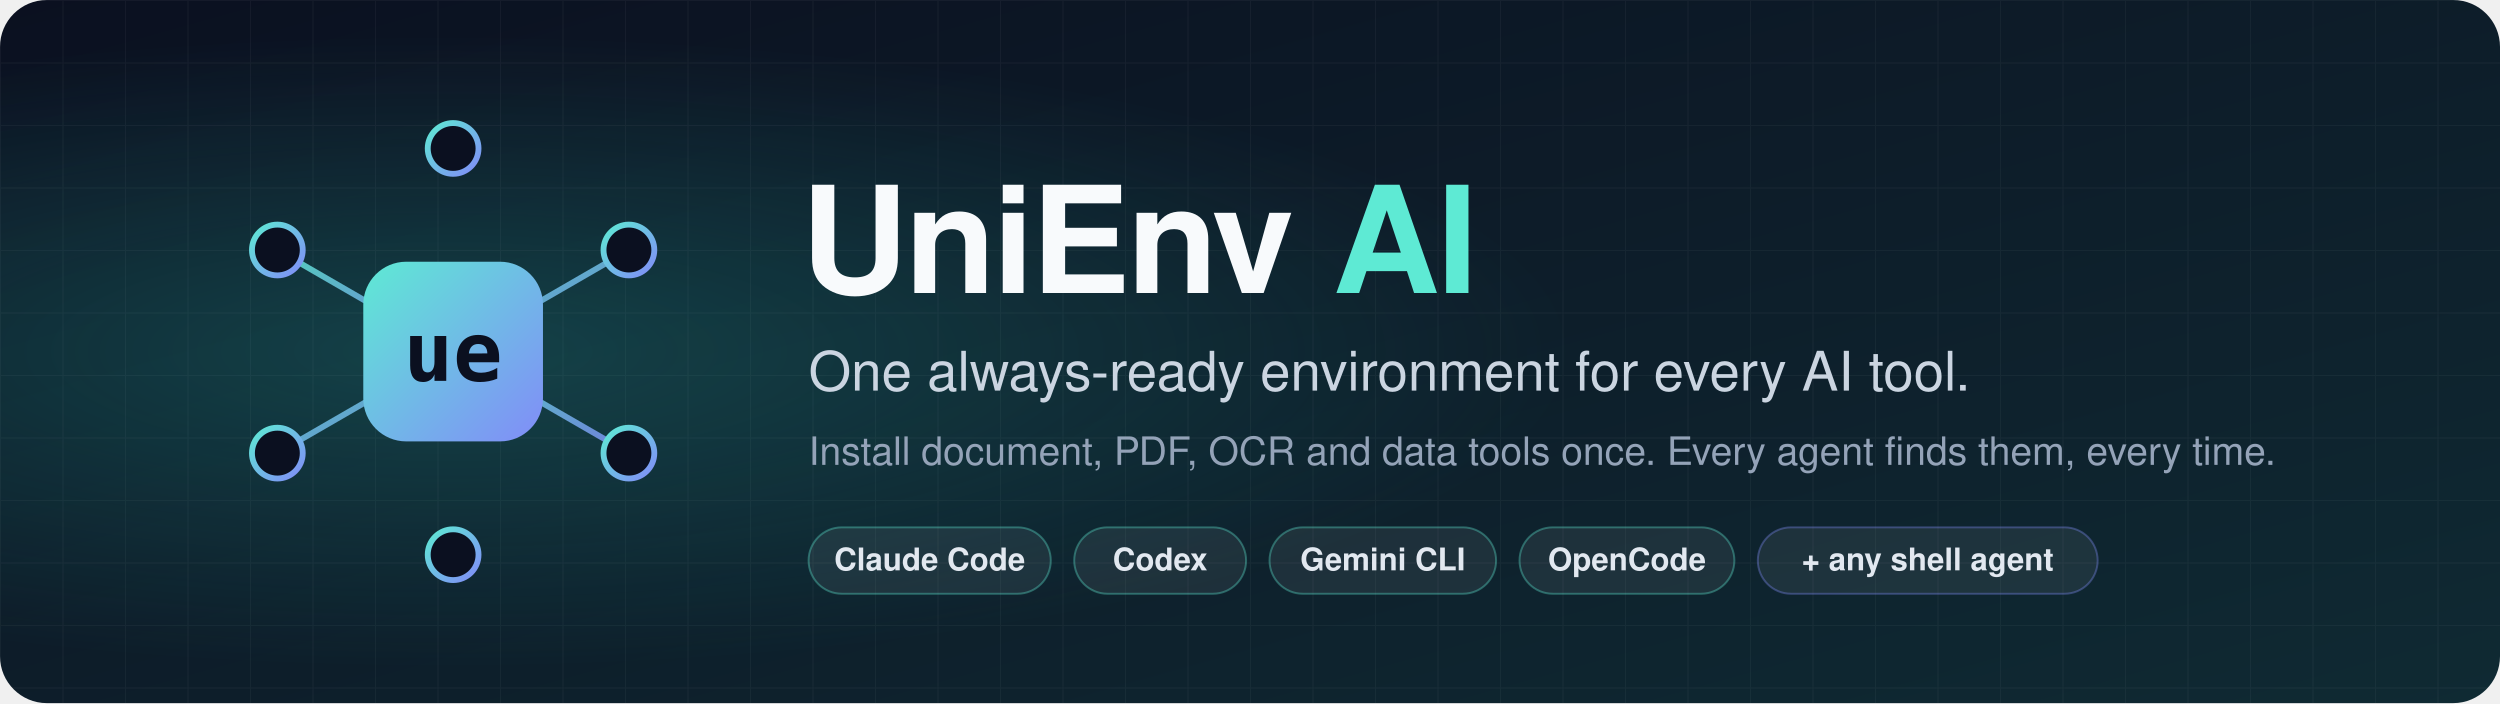
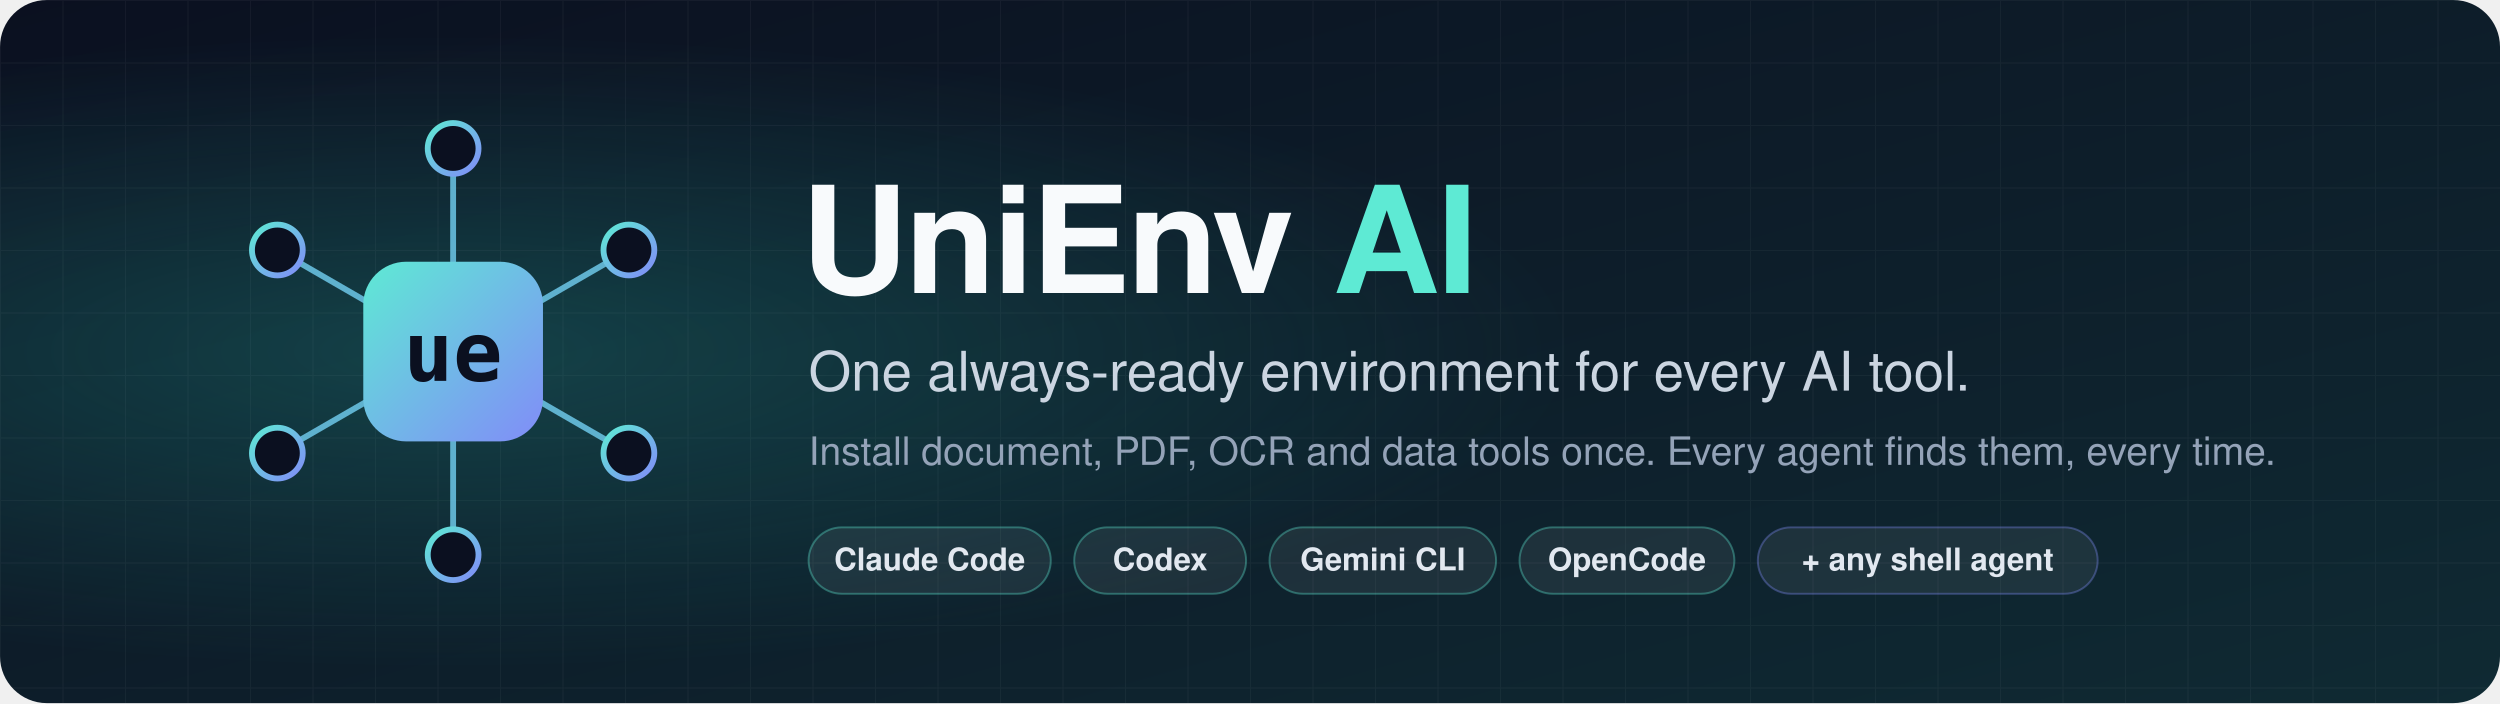
<svg xmlns="http://www.w3.org/2000/svg" width="1280" height="360" viewBox="0 0 1280 360" role="img" aria-labelledby="t d">
  <defs>
    <linearGradient id="bg" x1="0" y1="0" x2="1" y2="1">
      <stop offset="0" stop-color="#0b1020" />
      <stop offset="1" stop-color="#0f2a33" />
    </linearGradient>
    <linearGradient id="mark" x1="0" y1="0" x2="1" y2="1">
      <stop offset="0" stop-color="#5eead4" />
      <stop offset="1" stop-color="#818cf8" />
    </linearGradient>
    <radialGradient id="glow" cx="0.18" cy="0.5" r="0.45">
      <stop offset="0" stop-color="#2dd4bf" stop-opacity="0.22" />
      <stop offset="1" stop-color="#2dd4bf" stop-opacity="0" />
    </radialGradient>
    <pattern id="grid" width="32" height="32" patternUnits="userSpaceOnUse">
      <path d="M32 0H0V32" fill="none" stroke="#ffffff" stroke-opacity="0.04" />
    </pattern>
  </defs>
  <rect width="1280" height="360" rx="24" fill="url(#bg)" />
  <rect width="1280" height="360" rx="24" fill="url(#grid)" />
  <rect width="1280" height="360" rx="24" fill="url(#glow)" />
  <g transform="translate(232 180)">
-     <g stroke="url(#mark)" stroke-width="3" stroke-linecap="round" opacity="0.85">
+     <g stroke="#6cc7e8" stroke-width="3" stroke-linecap="round" opacity="0.85">
      <line x1="0" y1="0" x2="0" y2="-104" />
      <line x1="0" y1="0" x2="90" y2="-52" />
      <line x1="0" y1="0" x2="90" y2="52" />
      <line x1="0" y1="0" x2="0" y2="104" />
      <line x1="0" y1="0" x2="-90" y2="52" />
      <line x1="0" y1="0" x2="-90" y2="-52" />
    </g>
    <g fill="#0b1020" stroke="url(#mark)" stroke-width="3">
      <circle cx="0" cy="-104" r="13" />
      <circle cx="90" cy="-52" r="13" />
      <circle cx="90" cy="52" r="13" />
      <circle cx="0" cy="104" r="13" />
      <circle cx="-90" cy="52" r="13" />
      <circle cx="-90" cy="-52" r="13" />
    </g>
    <rect x="-46" y="-46" width="92" height="92" rx="22" fill="url(#mark)" />
    <text x="0" y="15" text-anchor="middle" font-family="SFMono-Regular, Menlo, Consolas, monospace" font-size="42" font-weight="700" fill="#0b1020">ue</text>
  </g>
  <g font-family="-apple-system, BlinkMacSystemFont, 'Segoe UI', Helvetica, Arial, sans-serif">
    <text x="410" y="150" font-size="76" font-weight="800" fill="#f8fafc" letter-spacing="-1.5">UniEnv <tspan fill="#5eead4">AI</tspan>
    </text>
    <text x="414" y="200" font-size="28" fill="#cbd5e1">One always-ready environment for every AI tool.</text>
    <text x="414" y="238" font-size="20" fill="#94a3b8">Install document, PDF, OCR and data tools once. Every agent finds them, every time.</text>
    <g font-size="16" font-weight="600" fill="#e2e8f0">
      <rect x="414" y="270" width="124" height="34" rx="17" fill="#ffffff" fill-opacity="0.07" stroke="#5eead4" stroke-opacity="0.35" />
      <text x="476" y="292" text-anchor="middle">Claude Code</text>
      <rect x="550" y="270" width="88" height="34" rx="17" fill="#ffffff" fill-opacity="0.07" stroke="#5eead4" stroke-opacity="0.35" />
      <text x="594" y="292" text-anchor="middle">Codex</text>
      <rect x="650" y="270" width="116" height="34" rx="17" fill="#ffffff" fill-opacity="0.07" stroke="#5eead4" stroke-opacity="0.35" />
      <text x="708" y="292" text-anchor="middle">Gemini CLI</text>
      <rect x="778" y="270" width="110" height="34" rx="17" fill="#ffffff" fill-opacity="0.07" stroke="#5eead4" stroke-opacity="0.35" />
      <text x="833" y="292" text-anchor="middle">OpenCode</text>
      <rect x="900" y="270" width="174" height="34" rx="17" fill="#ffffff" fill-opacity="0.07" stroke="#818cf8" stroke-opacity="0.35" />
      <text x="987" y="292" text-anchor="middle">+ any shell agent</text>
    </g>
  </g>
</svg>
